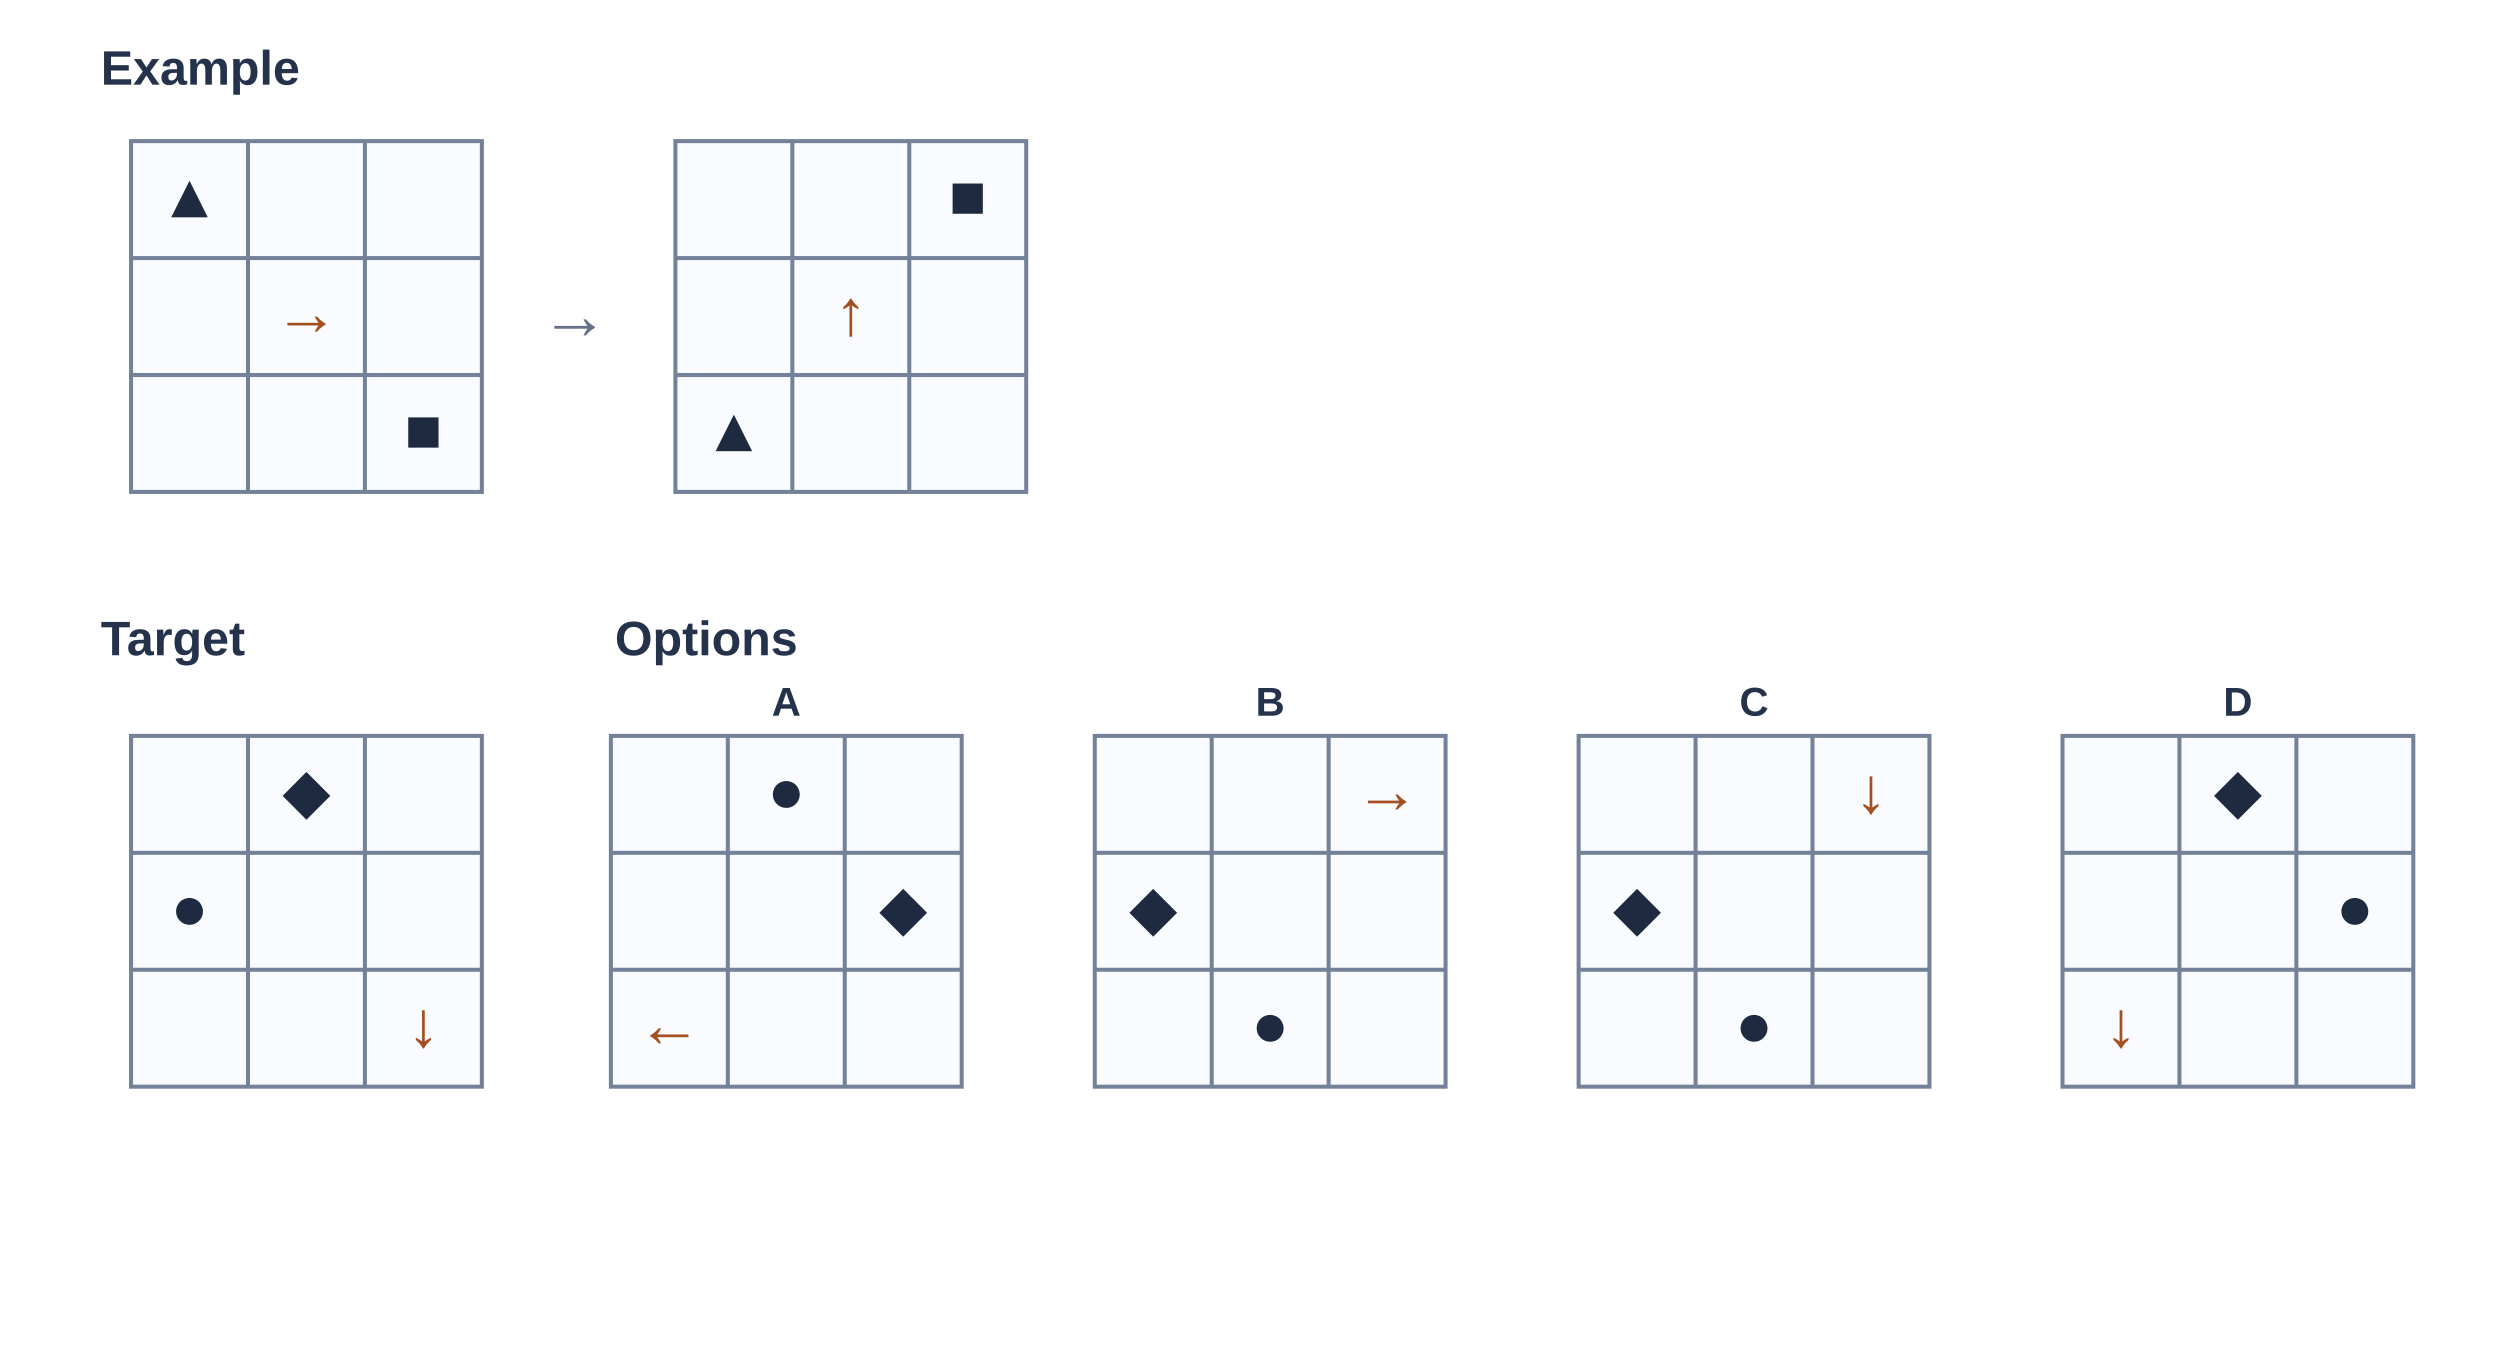
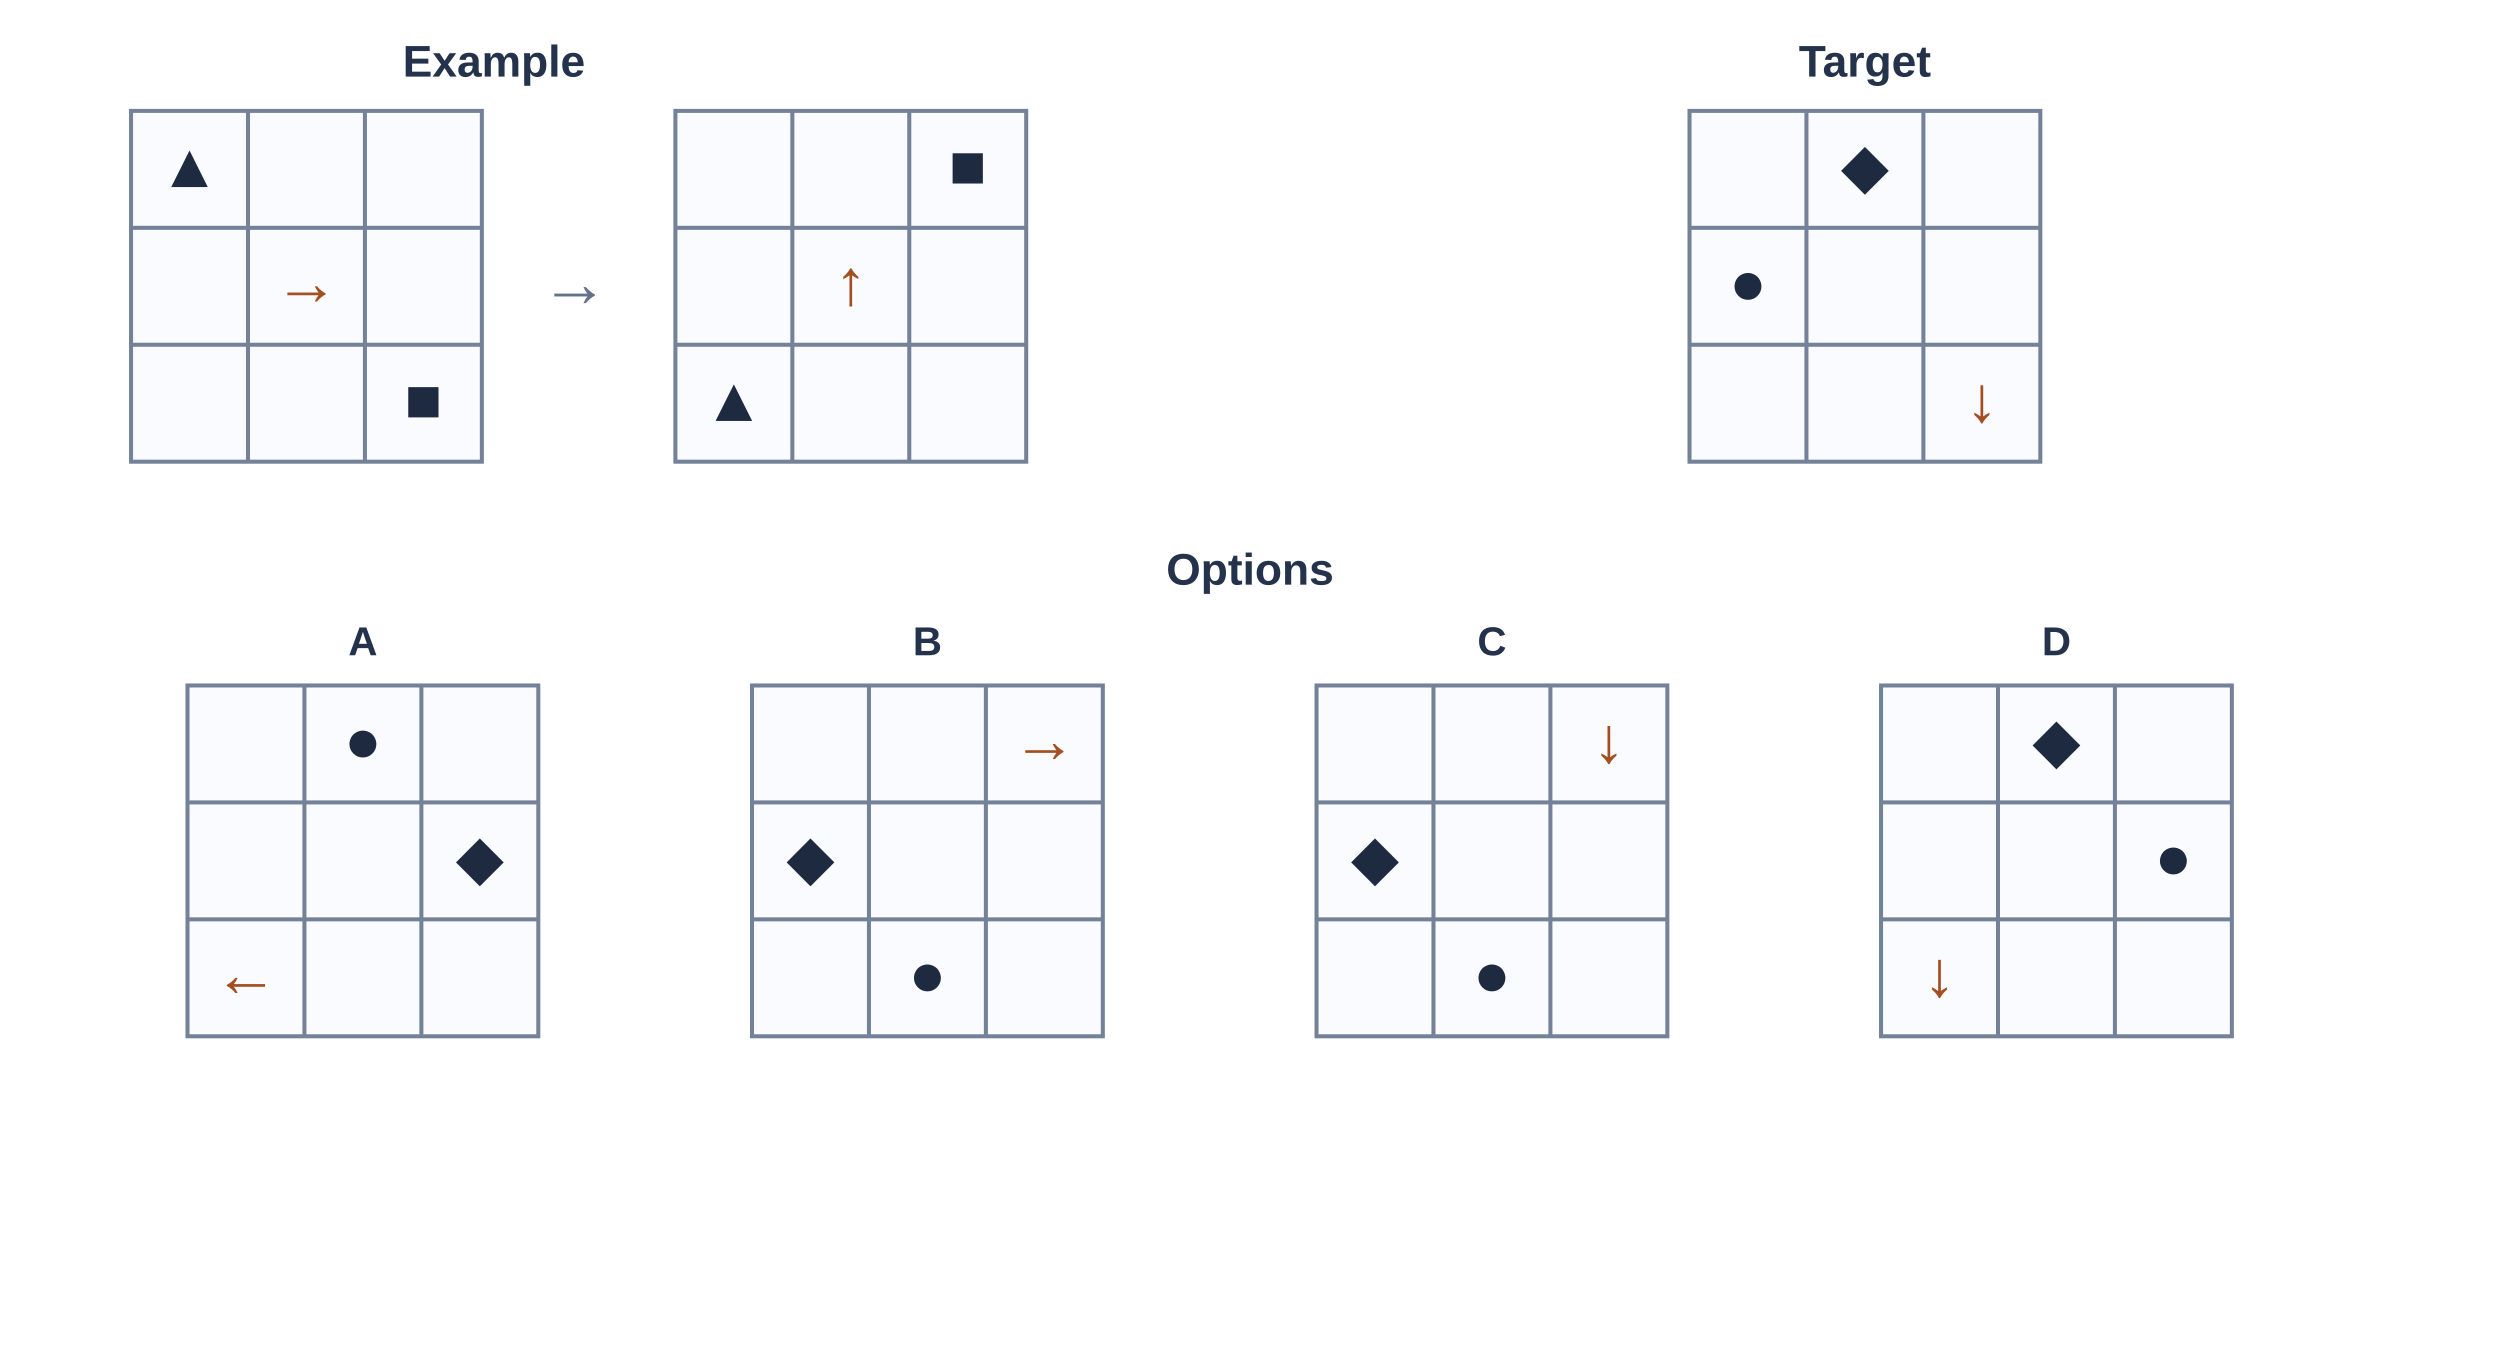
- <svg xmlns="http://www.w3.org/2000/svg" width="1240" height="680" viewBox="0 0 1240 680">
+ <svg xmlns="http://www.w3.org/2000/svg" width="1240" height="680" viewBox="0 0 1240 680" role="img" aria-labelledby="title desc">
  <rect width="1240" height="680" fill="#fff" />
-   <style>.title{font:700 24px Arial,sans-serif;fill:#24334b}.lab{font:700 20px Arial,sans-serif;fill:#24334b;text-anchor:middle}.cell{fill:#f9fbfe;stroke:#738299;stroke-width:2}.sym{font:31px Arial,sans-serif;fill:#1d2a40;text-anchor:middle;dominant-baseline:middle}.arrow{font:700 32px Arial,sans-serif;fill:#a34f22;text-anchor:middle;dominant-baseline:middle}.big{font:700 34px Arial,sans-serif;fill:#65738a;text-anchor:middle}</style>
+   <style>
+     .title{font:700 22px Arial,sans-serif;fill:#24334b;text-anchor:middle}
+     .lab{font:700 20px Arial,sans-serif;fill:#24334b;text-anchor:middle}
+     .cell{fill:#f9fbfe;stroke:#738299;stroke-width:2}
+     .sym{font:31px Arial,sans-serif;fill:#1d2a40;text-anchor:middle;dominant-baseline:middle}
+     .arrow{font:700 32px Arial,sans-serif;fill:#a34f22;text-anchor:middle;dominant-baseline:middle}
+     .big{font:700 34px Arial,sans-serif;fill:#65738a;text-anchor:middle}
+   </style>
  <defs>
    <g id="grid">
      <path d="M0 0h174v174H0zM58 0v174M116 0v174M0 58h174M0 116h174" class="cell" />
    </g>
  </defs>
-   <text x="50" y="42" class="title">Example</text>
-   <g transform="translate(65 70)">
+   <text x="245" y="38" class="title">Example</text>
+   <g transform="translate(65 55)">
    <use href="#grid" />
    <text x="29" y="29" class="sym">▲</text>
    <text x="87" y="87" class="arrow">→</text>
    <text x="145" y="145" class="sym">■</text>
  </g>
-   <text x="285" y="168" class="big">→</text>
-   <g transform="translate(335 70)">
+   <text x="285" y="152" class="big">→</text>
+   <g transform="translate(335 55)">
    <use href="#grid" />
    <text x="145" y="29" class="sym">■</text>
    <text x="87" y="87" class="arrow">↑</text>
    <text x="29" y="145" class="sym">▲</text>
  </g>
-   <text x="50" y="325" class="title">Target</text>
-   <g transform="translate(65 365)">
+   <text x="925" y="38" class="title">Target</text>
+   <g transform="translate(838 55)">
    <use href="#grid" />
    <text x="87" y="29" class="sym">◆</text>
    <text x="29" y="87" class="sym">●</text>
    <text x="145" y="145" class="arrow">↓</text>
  </g>
-   <text x="305" y="325" class="title">Options</text>
-   <text x="390" y="355" class="lab">A</text>
-   <g transform="translate(303 365)">
+   <text x="620" y="290" class="title">Options</text>
+   <text x="180" y="325" class="lab">A</text>
+   <g transform="translate(93 340)">
    <use href="#grid" />
    <text x="87" y="29" class="sym">●</text>
    <text x="145" y="87" class="sym">◆</text>
    <text x="29" y="145" class="arrow">←</text>
  </g>
-   <text x="630" y="355" class="lab">B</text>
-   <g transform="translate(543 365)">
+   <text x="460" y="325" class="lab">B</text>
+   <g transform="translate(373 340)">
    <use href="#grid" />
    <text x="145" y="29" class="arrow">→</text>
    <text x="29" y="87" class="sym">◆</text>
    <text x="87" y="145" class="sym">●</text>
  </g>
-   <text x="870" y="355" class="lab">C</text>
-   <g transform="translate(783 365)">
+   <text x="740" y="325" class="lab">C</text>
+   <g transform="translate(653 340)">
    <use href="#grid" />
    <text x="145" y="29" class="arrow">↓</text>
    <text x="29" y="87" class="sym">◆</text>
    <text x="87" y="145" class="sym">●</text>
  </g>
-   <text x="1110" y="355" class="lab">D</text>
-   <g transform="translate(1023 365)">
+   <text x="1020" y="325" class="lab">D</text>
+   <g transform="translate(933 340)">
    <use href="#grid" />
    <text x="87" y="29" class="sym">◆</text>
    <text x="145" y="87" class="sym">●</text>
    <text x="29" y="145" class="arrow">↓</text>
  </g>
</svg>
